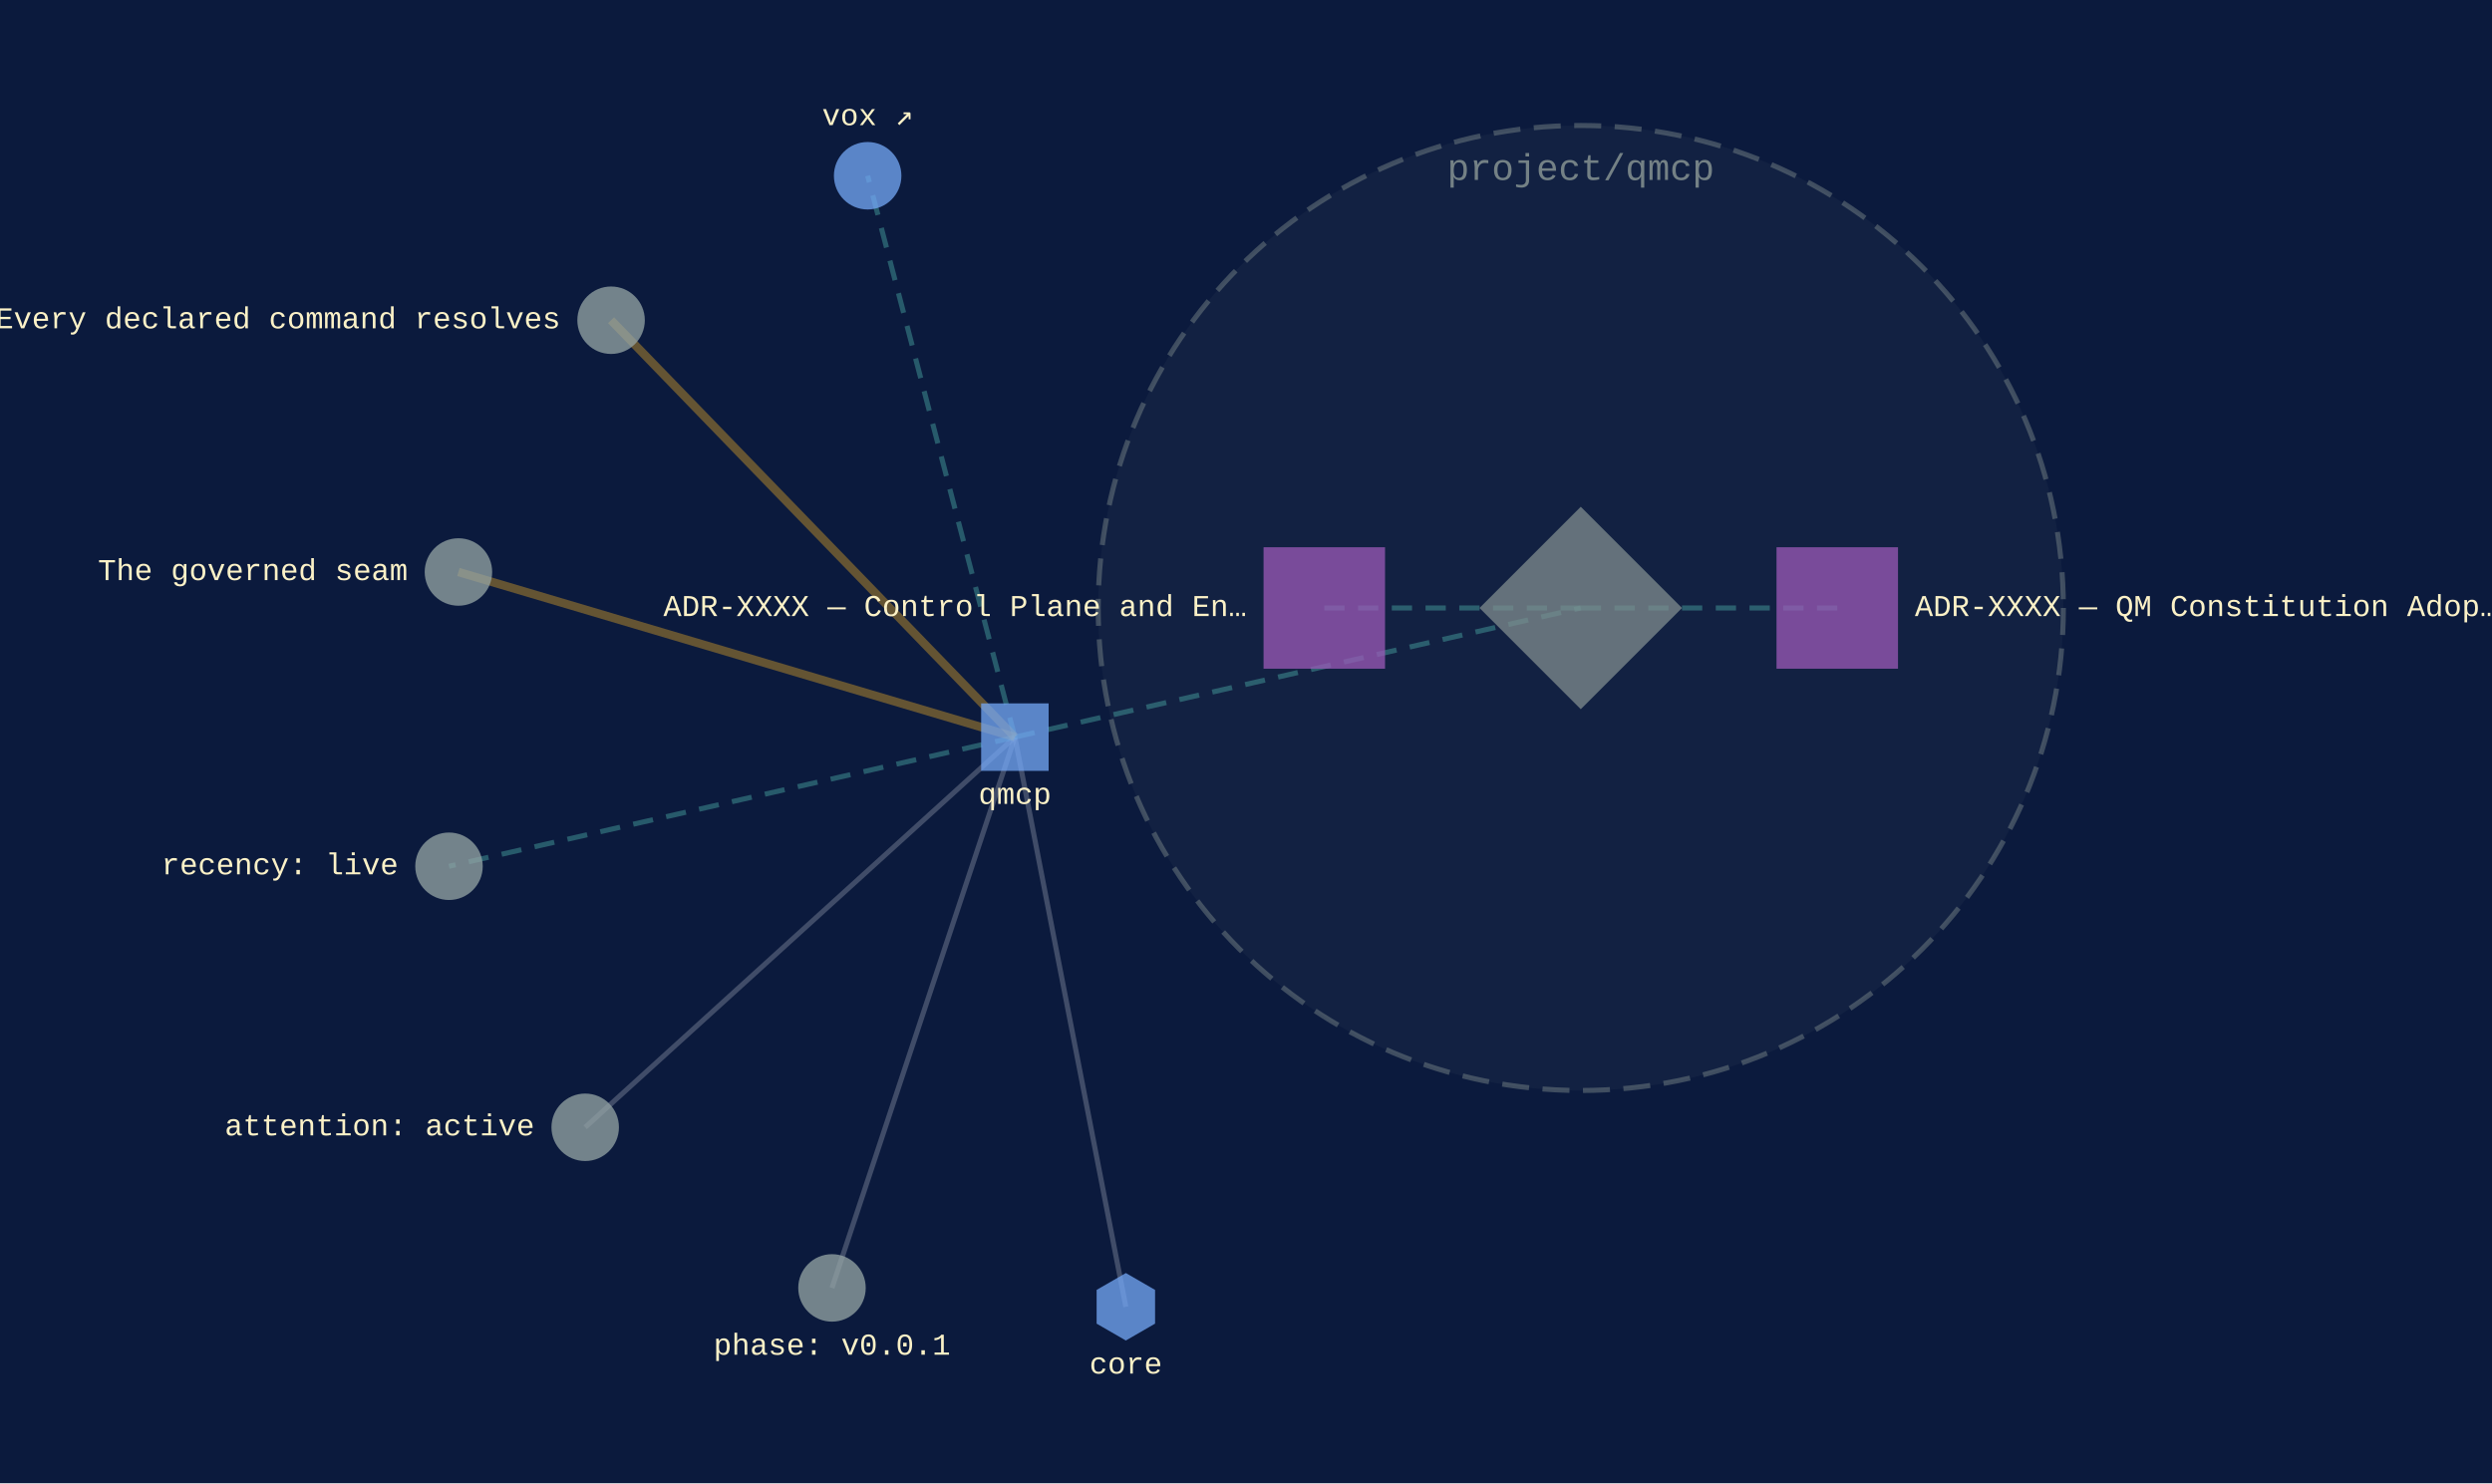
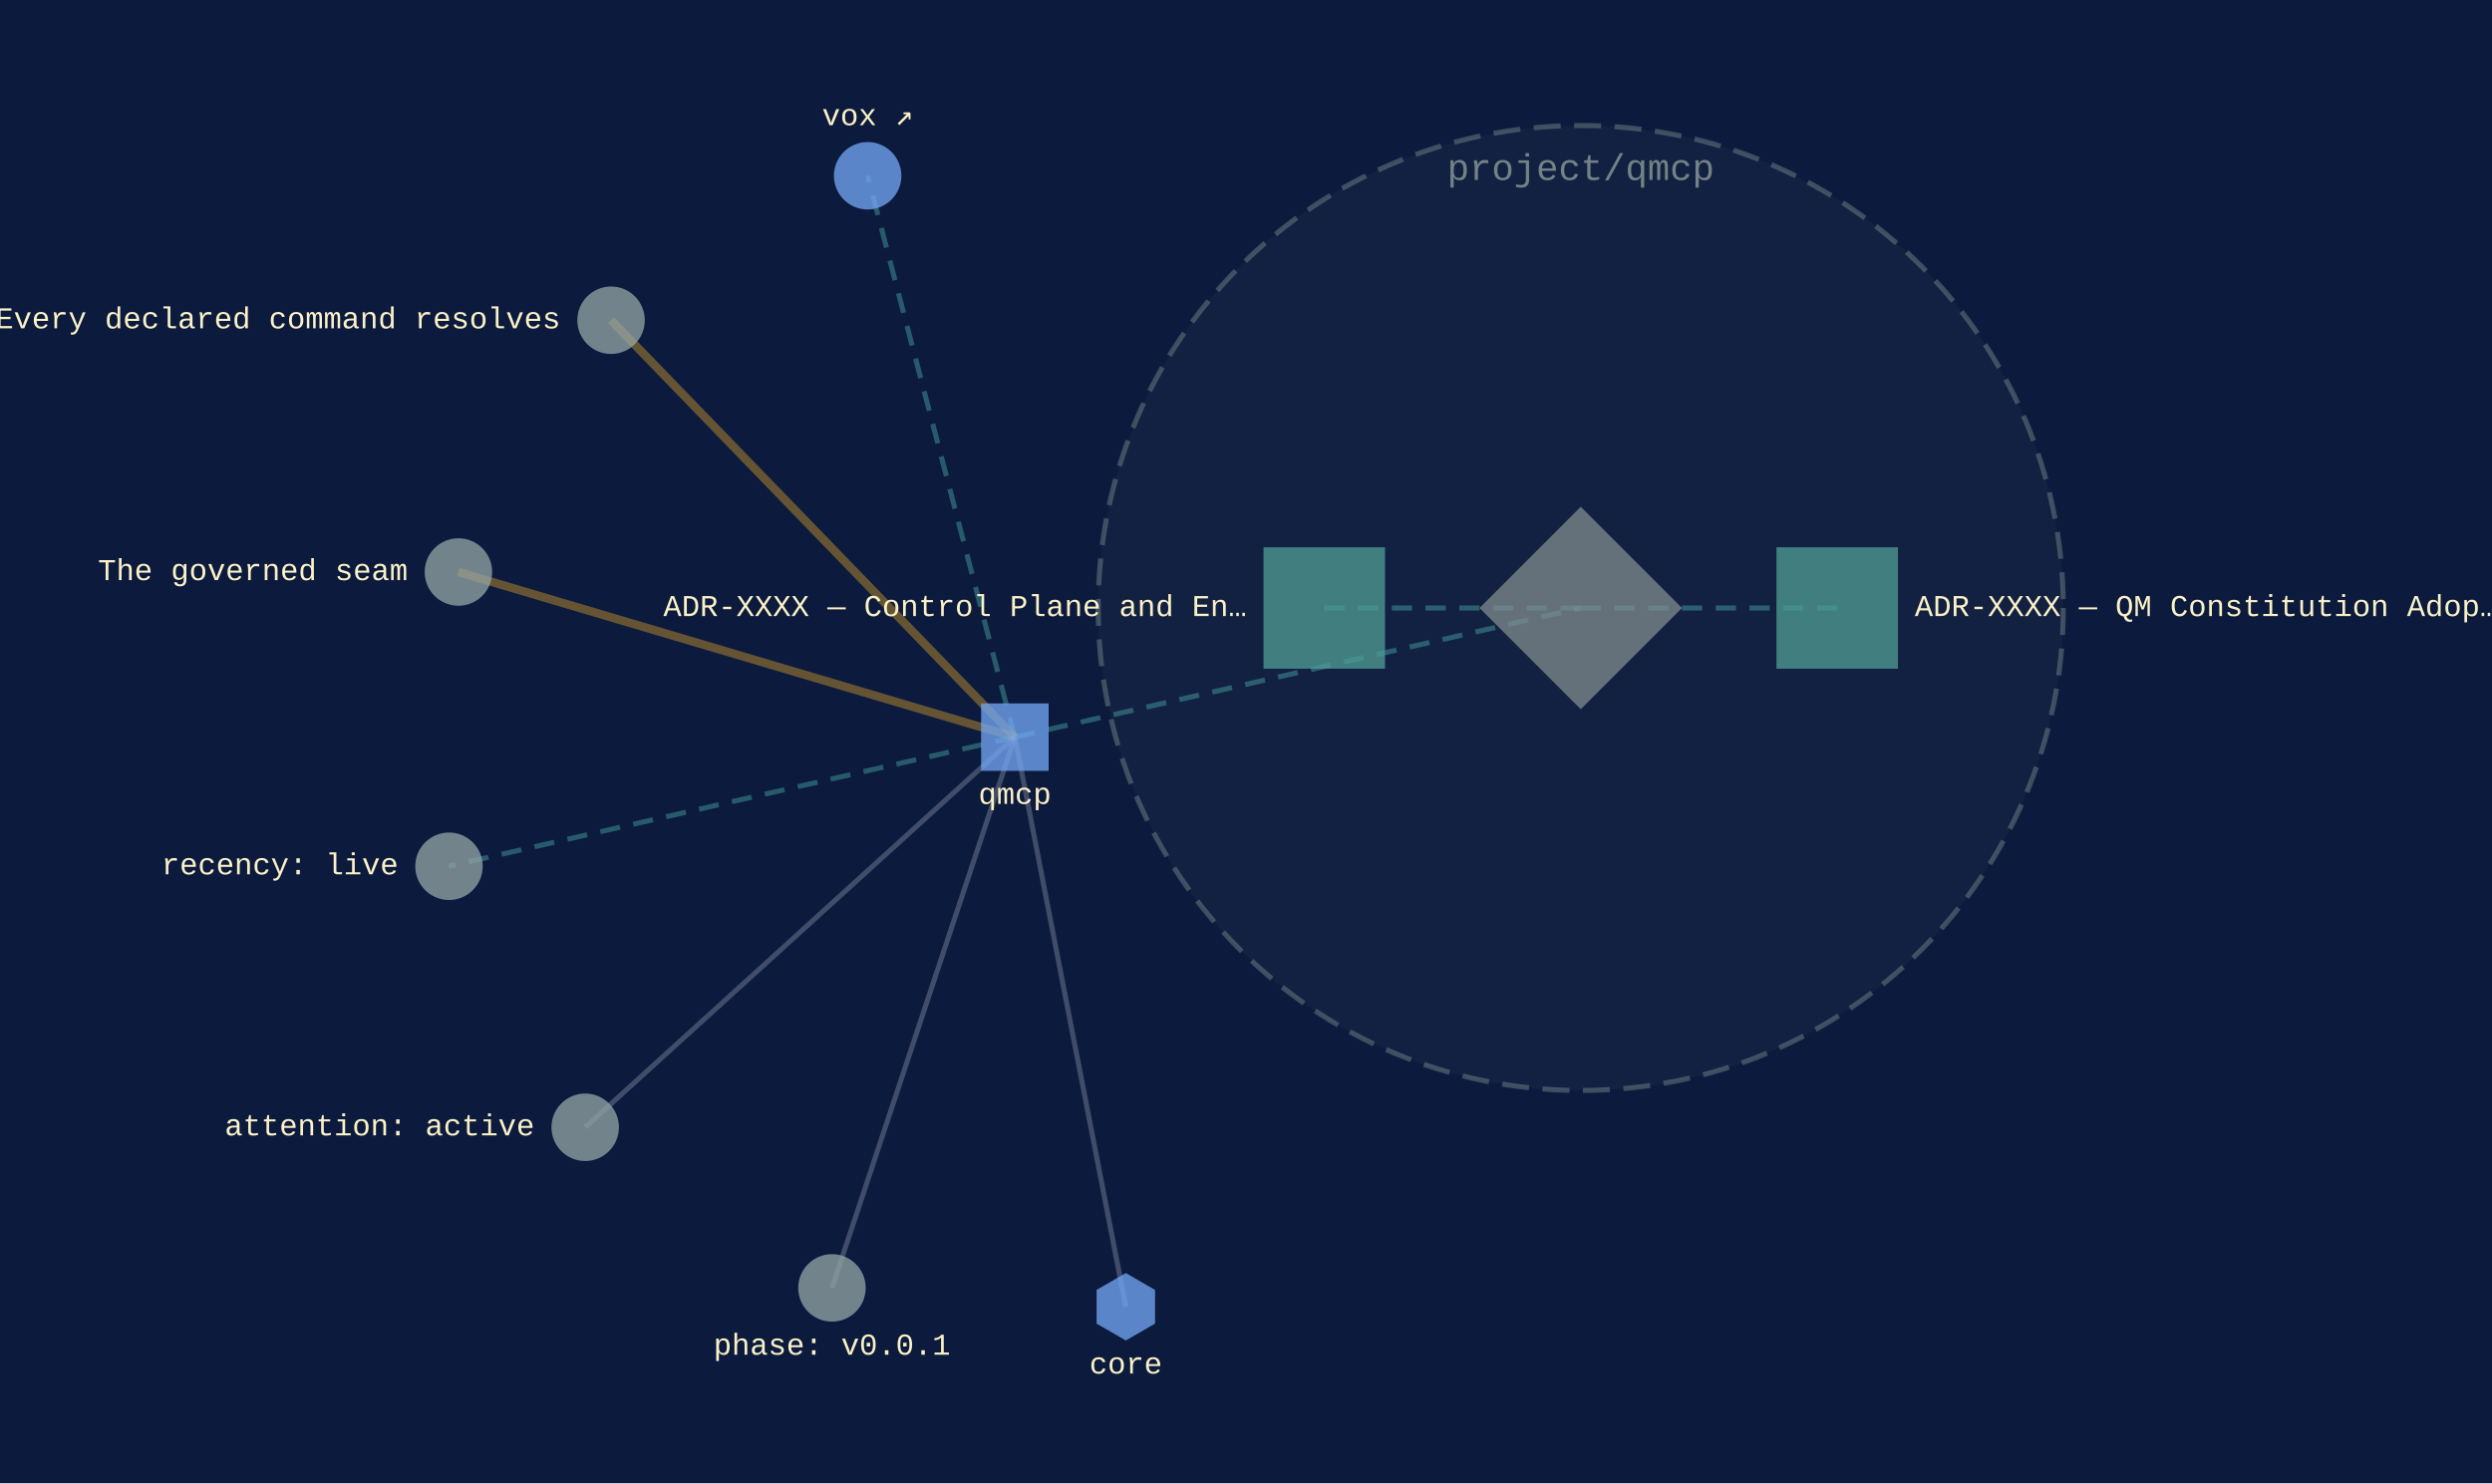
<svg xmlns="http://www.w3.org/2000/svg" width="1396" height="831" viewBox="0 0 1396 831" data-drawn="true" style="fill:rgb(0, 0, 0);fill-opacity:1;stroke:none;stroke-width:1px;stroke-opacity:1;stroke-dasharray:none;font-family:Consolas, Monaco, &quot;Courier New&quot;, monospace;font-size:16px;font-weight:400;text-anchor:start;visibility:visible">
  <rect width="100%" height="100%" fill="rgb(11, 26, 61)" />
-   <g transform="translate(568.5329,412.9959) scale(1.890474)">
+   <g transform="translate(568.5175,412.9964) scale(1.890425)">
    <g class="compound-backgrounds">
      <g class="compound-group depth-0">
        <circle cx="167.688" cy="-38.274" r="143" fill="rgba(127, 140, 141, 0.07)" stroke="rgba(127, 140, 141, 0.45)" stroke-width="1.5" stroke-dasharray="8,4" style="fill:rgba(127, 140, 141, 0.07);stroke:rgba(127, 140, 141, 0.45);stroke-width:1.5px;stroke-dasharray:8px, 4px" />
-         <text text-anchor="middle" dominant-baseline="central" data-base-size="11" font-size="11" fill="rgba(127, 140, 141, 0.9)" style="fill:rgba(127, 140, 141, 0.9);font-size:11px;text-anchor:middle;display:block;dominant-baseline:central" x="167.688" y="-168.072">project/qmcp</text>
+         <text text-anchor="middle" dominant-baseline="central" data-base-size="11" font-size="11" fill="rgba(127, 140, 141, 0.9)" style="fill:rgba(127, 140, 141, 0.9);font-size:11px;text-anchor:middle;display:block;dominant-baseline:central" x="167.688" y="-168.062">project/qmcp</text>
      </g>
    </g>
    <g class="links">
      <line class="stream-edge" data-from="repo::qmcp" data-to="family::core" data-style="solid" x1="0" y1="0" x2="32.879" y2="168.828" stroke="#8a93a6" stroke-opacity="0.42" stroke-width="1.5" opacity="1" style="stroke:rgb(138, 147, 166);stroke-width:1.5px;stroke-opacity:0.42" />
      <line class="stream-edge" data-from="repo::qmcp" data-to="phase::v0.0.1" data-style="solid" x1="0" y1="0" x2="-54.199" y2="163.238" stroke="#8a93a6" stroke-opacity="0.42" stroke-width="1.5" opacity="1" style="stroke:rgb(138, 147, 166);stroke-width:1.5px;stroke-opacity:0.42" />
      <line class="stream-edge" data-from="repo::qmcp" data-to="attention::active" data-style="solid" x1="0" y1="0" x2="-127.328" y2="115.636" stroke="#8a93a6" stroke-opacity="0.42" stroke-width="1.5" opacity="1" style="stroke:rgb(138, 147, 166);stroke-width:1.5px;stroke-opacity:0.42" />
      <line class="stream-edge" data-from="repo::qmcp" data-to="recency::live" data-style="dashed" x1="0" y1="0" x2="-167.688" y2="38.274" stroke="#4fb3ad" stroke-opacity="0.42" stroke-width="1.5" opacity="1" stroke-dasharray="6,4" style="stroke:rgb(79, 179, 173);stroke-width:1.5px;stroke-opacity:0.42;stroke-dasharray:6px, 4px" />
      <line class="stream-edge" data-from="repo::qmcp" data-to="branch::project/qmcp" data-style="dashed" x1="0" y1="0" x2="167.688" y2="-38.274" stroke="#4fb3ad" stroke-opacity="0.42" stroke-width="1.5" opacity="1" stroke-dasharray="6,4" style="stroke:rgb(79, 179, 173);stroke-width:1.5px;stroke-opacity:0.42;stroke-dasharray:6px, 4px" />
      <line class="stream-edge" data-from="repo::qmcp" data-to="repo::vox" data-style="dashed" x1="0" y1="0" x2="-43.629" y2="-166.375" stroke="#4fb3ad" stroke-opacity="0.42" stroke-width="1.5" opacity="1" stroke-dasharray="6,4" style="stroke:rgb(79, 179, 173);stroke-width:1.5px;stroke-opacity:0.42;stroke-dasharray:6px, 4px" />
      <line class="stream-edge" data-from="branch::project/qmcp" data-to="record::adr/DRAFT-constitution-adoption-scope.md" data-style="dashed" x1="167.688" y1="-38.274" x2="243.688" y2="-38.274" stroke="#4fb3ad" stroke-opacity="0.42" stroke-width="1.5" opacity="1" stroke-dasharray="6,4" style="stroke:rgb(79, 179, 173);stroke-width:1.5px;stroke-opacity:0.42;stroke-dasharray:6px, 4px" />
      <line class="stream-edge" data-from="branch::project/qmcp" data-to="record::adr/DRAFT-control-plane-and-engine-boundary.md" data-style="dashed" x1="167.688" y1="-38.274" x2="91.688" y2="-38.274" stroke="#4fb3ad" stroke-opacity="0.42" stroke-width="1.5" opacity="1" stroke-dasharray="6,4" style="stroke:rgb(79, 179, 173);stroke-width:1.5px;stroke-opacity:0.42;stroke-dasharray:6px, 4px" />
      <line class="stream-edge" data-from="capability::qmcp/governed" data-to="repo::qmcp" data-style="solid" x1="-164.891" y1="-48.939" x2="0" y2="0" stroke="#e0a526" stroke-opacity="0.42" stroke-width="2.5" opacity="1" style="stroke:rgb(224, 165, 38);stroke-width:2.5px;stroke-opacity:0.42" />
      <line class="stream-edge" data-from="capability::qmcp/declared-commands" data-to="repo::qmcp" data-style="solid" x1="-119.657" y1="-123.556" x2="0" y2="0" stroke="#e0a526" stroke-opacity="0.42" stroke-width="2.5" opacity="1" style="stroke:rgb(224, 165, 38);stroke-width:2.5px;stroke-opacity:0.42" />
    </g>
    <g class="nodes">
      <g class="graph-node" data-node-id="repo::qmcp" transform="scale(1,1)" opacity="1">
        <path d="M -10 -10 L 10 -10 L 10 10 L -10 10 Z" fill="#74a8f6" data-base-fill="#74a8f6" fill-opacity="0.75" stroke="#fff" stroke-width="0" style="fill:rgb(116, 168, 246);fill-opacity:0.75;stroke:rgb(255, 255, 255);stroke-width:0px" />
      </g>
      <g class="graph-node" data-node-id="family::core" transform="translate(32.87928, 168.8282) scale(1,1)" opacity="1">
        <path d="M 0 -10 L 8.66 -5 L 8.66 5 L 0 10 L -8.66 5 L -8.66 -5 Z" fill="#74a8f6" data-base-fill="#74a8f6" fill-opacity="0.75" stroke="#fff" stroke-width="0" style="fill:rgb(116, 168, 246);fill-opacity:0.75;stroke:rgb(255, 255, 255);stroke-width:0px" />
      </g>
      <g class="graph-node" data-node-id="phase::v0.0.1" transform="translate(-54.19861, 163.2376) scale(1,1)" opacity="1">
        <path d="M 10 0 A 10 10 0 1 1 -10 0 A 10 10 0 1 1 10 0 Z" fill="#95a5a6" data-base-fill="#95a5a6" fill-opacity="0.75" stroke="#fff" stroke-width="0" style="fill:rgb(149, 165, 166);fill-opacity:0.75;stroke:rgb(255, 255, 255);stroke-width:0px" />
      </g>
      <g class="graph-node" data-node-id="attention::active" transform="translate(-127.3278, 115.6357) scale(1,1)" opacity="1">
        <path d="M 10 0 A 10 10 0 1 1 -10 0 A 10 10 0 1 1 10 0 Z" fill="#95a5a6" data-base-fill="#95a5a6" fill-opacity="0.75" stroke="#fff" stroke-width="0" style="fill:rgb(149, 165, 166);fill-opacity:0.75;stroke:rgb(255, 255, 255);stroke-width:0px" />
      </g>
      <g class="graph-node" data-node-id="recency::live" transform="translate(-167.6876, 38.2736) scale(1,1)" opacity="1">
        <path d="M 10 0 A 10 10 0 1 1 -10 0 A 10 10 0 1 1 10 0 Z" fill="#95a5a6" data-base-fill="#95a5a6" fill-opacity="0.75" stroke="#fff" stroke-width="0" style="fill:rgb(149, 165, 166);fill-opacity:0.75;stroke:rgb(255, 255, 255);stroke-width:0px" />
      </g>
      <g class="graph-node" data-node-id="branch::project/qmcp" transform="translate(167.6876, -38.2736) scale(1,1)" opacity="1">
        <path d="M 0 -30 L 30 0 L 0 30 L -30 0 Z" fill="#7f8c8d" data-base-fill="#7f8c8d" fill-opacity="0.75" stroke="#fff" stroke-width="0" style="fill:rgb(127, 140, 141);fill-opacity:0.75;stroke:rgb(255, 255, 255);stroke-width:0px" />
      </g>
      <g class="graph-node" data-node-id="record::adr/DRAFT-constitution-adoption-scope.md" transform="translate(243.6876, -38.2736) scale(1,1)" opacity="1">
-         <path d="M -18 -18 L 18 -18 L 18 18 L -18 18 Z" fill="#9b59b6" data-base-fill="#9b59b6" fill-opacity="0.75" stroke="#fff" stroke-width="0" style="fill:rgb(155, 89, 182);fill-opacity:0.75;stroke:rgb(255, 255, 255);stroke-width:0px" />
+         <path d="M -18 -18 L 18 -18 L 18 18 L -18 18 Z" fill="#4f9e94" data-base-fill="#4f9e94" fill-opacity="0.75" stroke="#fff" stroke-width="0" style="fill:rgb(79, 158, 148);fill-opacity:0.75;stroke:rgb(255, 255, 255);stroke-width:0px" />
      </g>
      <g class="graph-node" data-node-id="record::adr/DRAFT-control-plane-and-engine-boundary.md" transform="translate(91.6876, -38.2736) scale(1,1)" opacity="1">
-         <path d="M -18 -18 L 18 -18 L 18 18 L -18 18 Z" fill="#9b59b6" data-base-fill="#9b59b6" fill-opacity="0.75" stroke="#fff" stroke-width="0" style="fill:rgb(155, 89, 182);fill-opacity:0.75;stroke:rgb(255, 255, 255);stroke-width:0px" />
+         <path d="M -18 -18 L 18 -18 L 18 18 L -18 18 Z" fill="#4f9e94" data-base-fill="#4f9e94" fill-opacity="0.75" stroke="#fff" stroke-width="0" style="fill:rgb(79, 158, 148);fill-opacity:0.75;stroke:rgb(255, 255, 255);stroke-width:0px" />
      </g>
      <g class="graph-node" data-node-id="capability::qmcp/governed" transform="translate(-164.8909, -48.93874) scale(1,1)" opacity="1">
        <path d="M 10 0 A 10 10 0 1 1 -10 0 A 10 10 0 1 1 10 0 Z" fill="#95a5a6" data-base-fill="#95a5a6" fill-opacity="0.75" stroke="#fff" stroke-width="0" style="fill:rgb(149, 165, 166);fill-opacity:0.75;stroke:rgb(255, 255, 255);stroke-width:0px" />
      </g>
      <g class="graph-node" data-node-id="capability::qmcp/declared-commands" transform="translate(-119.6574, -123.5561) scale(1,1)" opacity="1">
        <path d="M 10 0 A 10 10 0 1 1 -10 0 A 10 10 0 1 1 10 0 Z" fill="#95a5a6" data-base-fill="#95a5a6" fill-opacity="0.75" stroke="#fff" stroke-width="0" style="fill:rgb(149, 165, 166);fill-opacity:0.75;stroke:rgb(255, 255, 255);stroke-width:0px" />
      </g>
      <g class="graph-node" data-node-id="repo::vox" transform="translate(-43.62859, -166.3747) scale(1,1)" opacity="1">
        <path d="M 10 0 A 10 10 0 1 1 -10 0 A 10 10 0 1 1 10 0 Z" fill="#74a8f6" data-base-fill="#74a8f6" fill-opacity="0.75" stroke="#fff" stroke-width="0" style="fill:rgb(116, 168, 246);fill-opacity:0.75;stroke:rgb(255, 255, 255);stroke-width:0px" />
      </g>
    </g>
    <g class="labels">
      <text data-node-id="repo::qmcp" font-size="9" fill="#fbf1c7" x="0" y="15" text-anchor="middle" dominant-baseline="hanging" opacity="1" style="fill:rgb(251, 241, 199);font-size:9px;text-anchor:middle;display:block;dominant-baseline:hanging" visibility="visible">qmcp</text>
      <text data-node-id="family::core" font-size="9" fill="#fbf1c7" x="32.879" y="183.828" text-anchor="middle" dominant-baseline="hanging" opacity="1" style="fill:rgb(251, 241, 199);font-size:9px;text-anchor:middle;display:block;dominant-baseline:hanging" visibility="visible">core</text>
      <text data-node-id="phase::v0.0.1" font-size="9" fill="#fbf1c7" x="-54.199" y="178.238" text-anchor="middle" dominant-baseline="hanging" opacity="1" style="fill:rgb(251, 241, 199);font-size:9px;text-anchor:middle;display:block;dominant-baseline:hanging" visibility="visible">phase: v0.0.1</text>
      <text data-node-id="attention::active" font-size="9" fill="#fbf1c7" x="-142.328" y="115.636" text-anchor="end" dominant-baseline="central" opacity="1" style="fill:rgb(251, 241, 199);font-size:9px;text-anchor:end;display:block;dominant-baseline:central" visibility="visible">attention: active</text>
      <text data-node-id="recency::live" font-size="9" fill="#fbf1c7" x="-182.688" y="38.274" text-anchor="end" dominant-baseline="central" opacity="1" style="fill:rgb(251, 241, 199);font-size:9px;text-anchor:end;display:block;dominant-baseline:central" visibility="visible">recency: live</text>
      <text data-node-id="branch::project/qmcp" font-size="9" fill="#fbf1c7" x="167.688" y="3.726" text-anchor="middle" dominant-baseline="auto" opacity="1" style="fill:rgb(251, 241, 199);font-size:9px;text-anchor:middle;display:none">project/qmcp</text>
      <text data-node-id="record::adr/DRAFT-constitution-adoption-scope.md" font-size="9" fill="#fbf1c7" x="266.688" y="-38.274" text-anchor="start" dominant-baseline="central" opacity="1" style="fill:rgb(251, 241, 199);font-size:9px;display:block;dominant-baseline:central" visibility="visible">ADR-XXXX — QM Constitution Adop…</text>
      <text data-node-id="record::adr/DRAFT-control-plane-and-engine-boundary.md" font-size="9" fill="#fbf1c7" x="68.688" y="-38.274" text-anchor="end" dominant-baseline="central" opacity="1" style="fill:rgb(251, 241, 199);font-size:9px;text-anchor:end;display:block;dominant-baseline:central" visibility="visible">ADR-XXXX — Control Plane and En…</text>
      <text data-node-id="capability::qmcp/governed" font-size="9" fill="#fbf1c7" x="-179.891" y="-48.939" text-anchor="end" dominant-baseline="central" opacity="1" style="fill:rgb(251, 241, 199);font-size:9px;text-anchor:end;display:block;dominant-baseline:central" visibility="visible">The governed seam</text>
      <text data-node-id="capability::qmcp/declared-commands" font-size="9" fill="#fbf1c7" x="-134.657" y="-123.556" text-anchor="end" dominant-baseline="central" opacity="1" style="fill:rgb(251, 241, 199);font-size:9px;text-anchor:end;display:block;dominant-baseline:central" visibility="visible">Every declared command resolves</text>
      <text data-node-id="repo::vox" font-size="9" fill="#fbf1c7" x="-43.629" y="-181.375" text-anchor="middle" dominant-baseline="auto" opacity="1" style="fill:rgb(251, 241, 199);font-size:9px;text-anchor:middle;display:block" visibility="visible">vox ↗</text>
    </g>
  </g>
  <g class="rad-layer" pointer-events="none" />
</svg>
